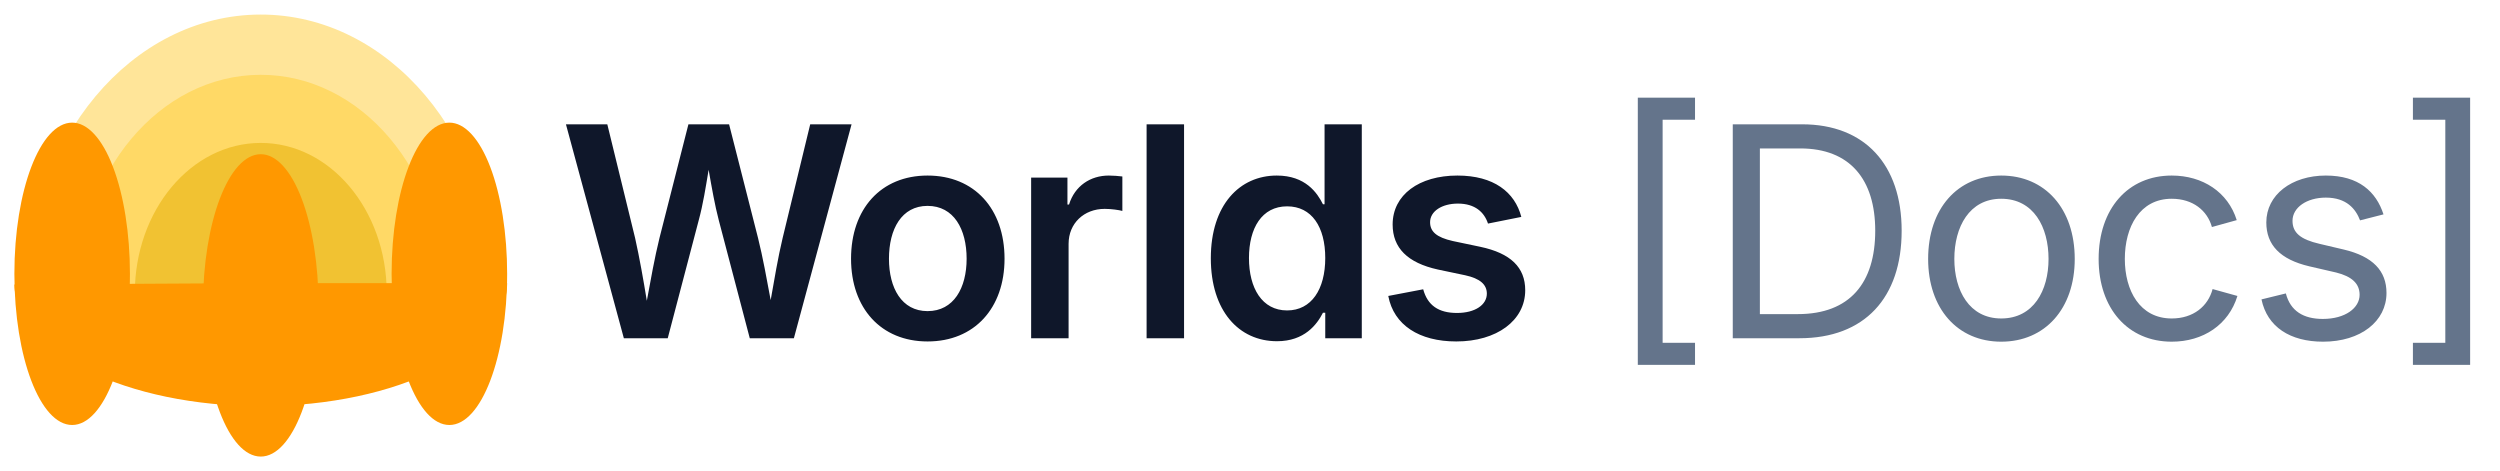
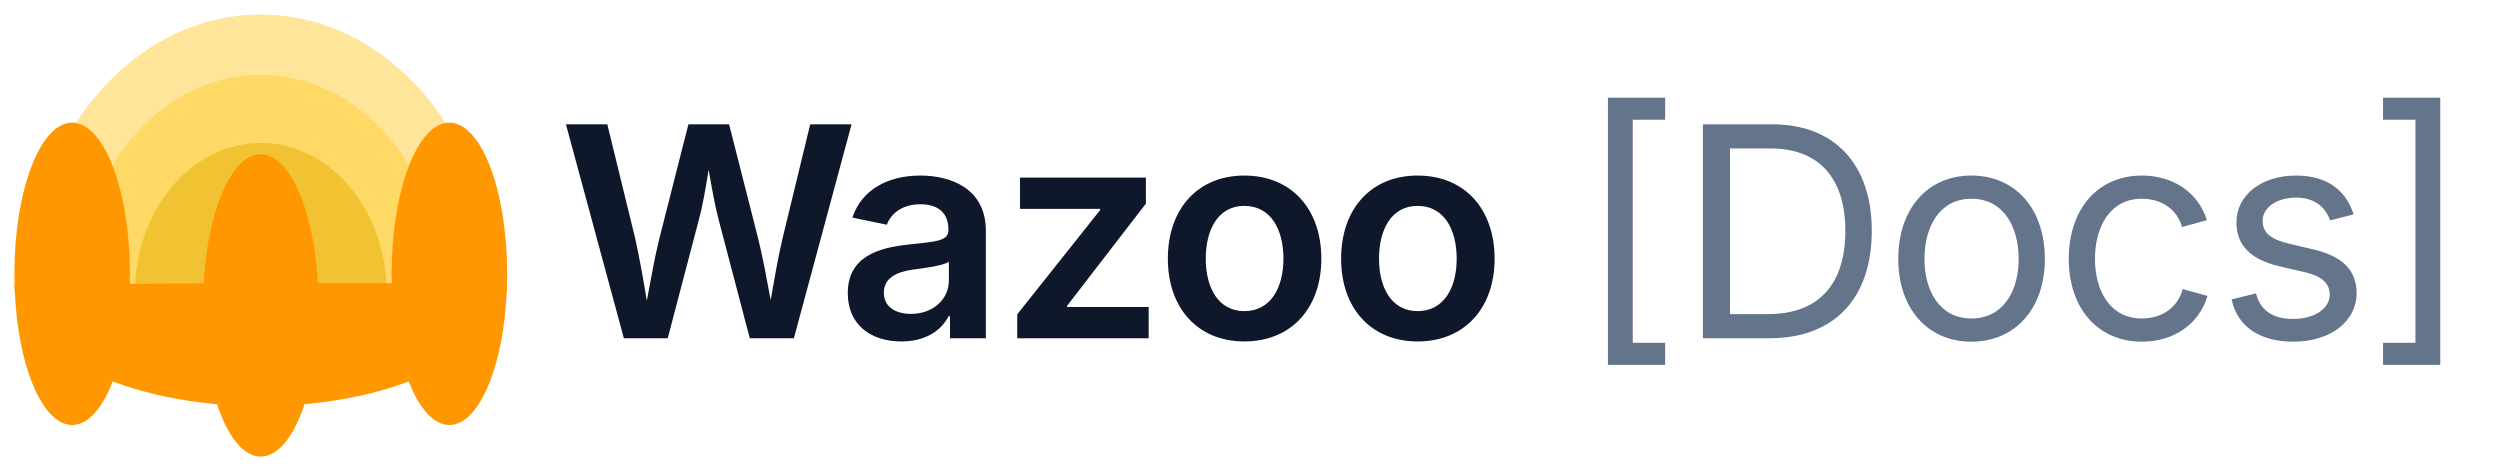
<svg xmlns="http://www.w3.org/2000/svg" width="170" height="32" viewBox="0 0 170 32" fill="none">
  <g transform="translate(0, -1.585) scale(0.0682)">
    <clipPath id="p.0">
      <path d="m0 0l520.0 0l0 520.0l-520.0 0l0 -520.0z" clip-rule="nonzero" />
    </clipPath>
    <g clip-path="url(#p.0)">
      <path fill="#ffe599" d="m27.137 315.497l0 0c0.048 -153.167 103.985 -277.398 232.366 -277.737c128.381 -0.339 232.778 123.342 233.395 276.507l-232.879 1.335z" fill-rule="evenodd" />
      <path fill="#ffd966" d="m77.506 315.493l0 0c0.038 -120.039 81.491 -217.4 182.1 -217.666c100.609 -0.266 182.423 96.664 182.906 216.702l-182.502 1.046z" fill-rule="evenodd" />
      <path fill="#f1c232" d="m134.426 315.528l0 0c0.026 -82.604 56.078 -149.603 125.313 -149.786c69.235 -0.183 125.535 66.519 125.867 149.122l-125.589 0.72z" fill-rule="evenodd" />
      <path fill="#ff9800" d="m202.396 327.732l0 0c0 -83.252 25.789 -150.742 57.602 -150.742l0 0c15.277 0 29.928 15.882 40.731 44.151c10.803 28.27 16.871 66.611 16.871 106.59l0 0c0 83.252 -25.789 150.742 -57.602 150.742l0 0c-31.813 0 -57.602 -67.489 -57.602 -150.742z" fill-rule="evenodd" />
      <path fill="#ff9800" d="m390.455 296.25l0 0c0 -83.252 25.789 -150.742 57.602 -150.742l0 0c15.277 0 29.928 15.882 40.731 44.151c10.803 28.27 16.871 66.611 16.871 106.59l0 0c0 83.252 -25.789 150.742 -57.602 150.742l0 0c-31.813 0 -57.602 -67.489 -57.602 -150.742z" fill-rule="evenodd" />
      <path fill="#ff9800" d="m14.34 296.25l0 0c0 -83.252 25.789 -150.742 57.602 -150.742l0 0c15.277 0 29.928 15.882 40.731 44.151c10.803 28.27 16.871 66.611 16.871 106.59l0 0c0 83.252 -25.789 150.742 -57.602 150.742l0 0c-31.813 0 -57.602 -67.489 -57.602 -150.742z" fill-rule="evenodd" />
      <path fill="#ff9800" d="m505.649 305.617l0 0c-0.121 67.465 -109.279 122.224 -244.354 122.581c-135.076 0.357 -245.387 -53.823 -246.936 -121.284l245.637 -1.408z" fill-rule="evenodd" />
    </g>
  </g>
-   <text x="38" y="23" font-family="Inter, -apple-system, BlinkMacSystemFont, Segoe UI, Roboto, sans-serif" font-weight="600" font-size="20" fill="#0F172A" letter-spacing="-0.02em">Worlds <tspan font-weight="400" fill="#64748B">[Docs]</tspan>
+   <text x="38" y="23" font-family="Inter, -apple-system, BlinkMacSystemFont, Segoe UI, Roboto, sans-serif" font-weight="600" font-size="20" fill="#0F172A" letter-spacing="-0.02em">Wazoo <tspan font-weight="400" fill="#64748B">[Docs]</tspan>
  </text>
</svg>
